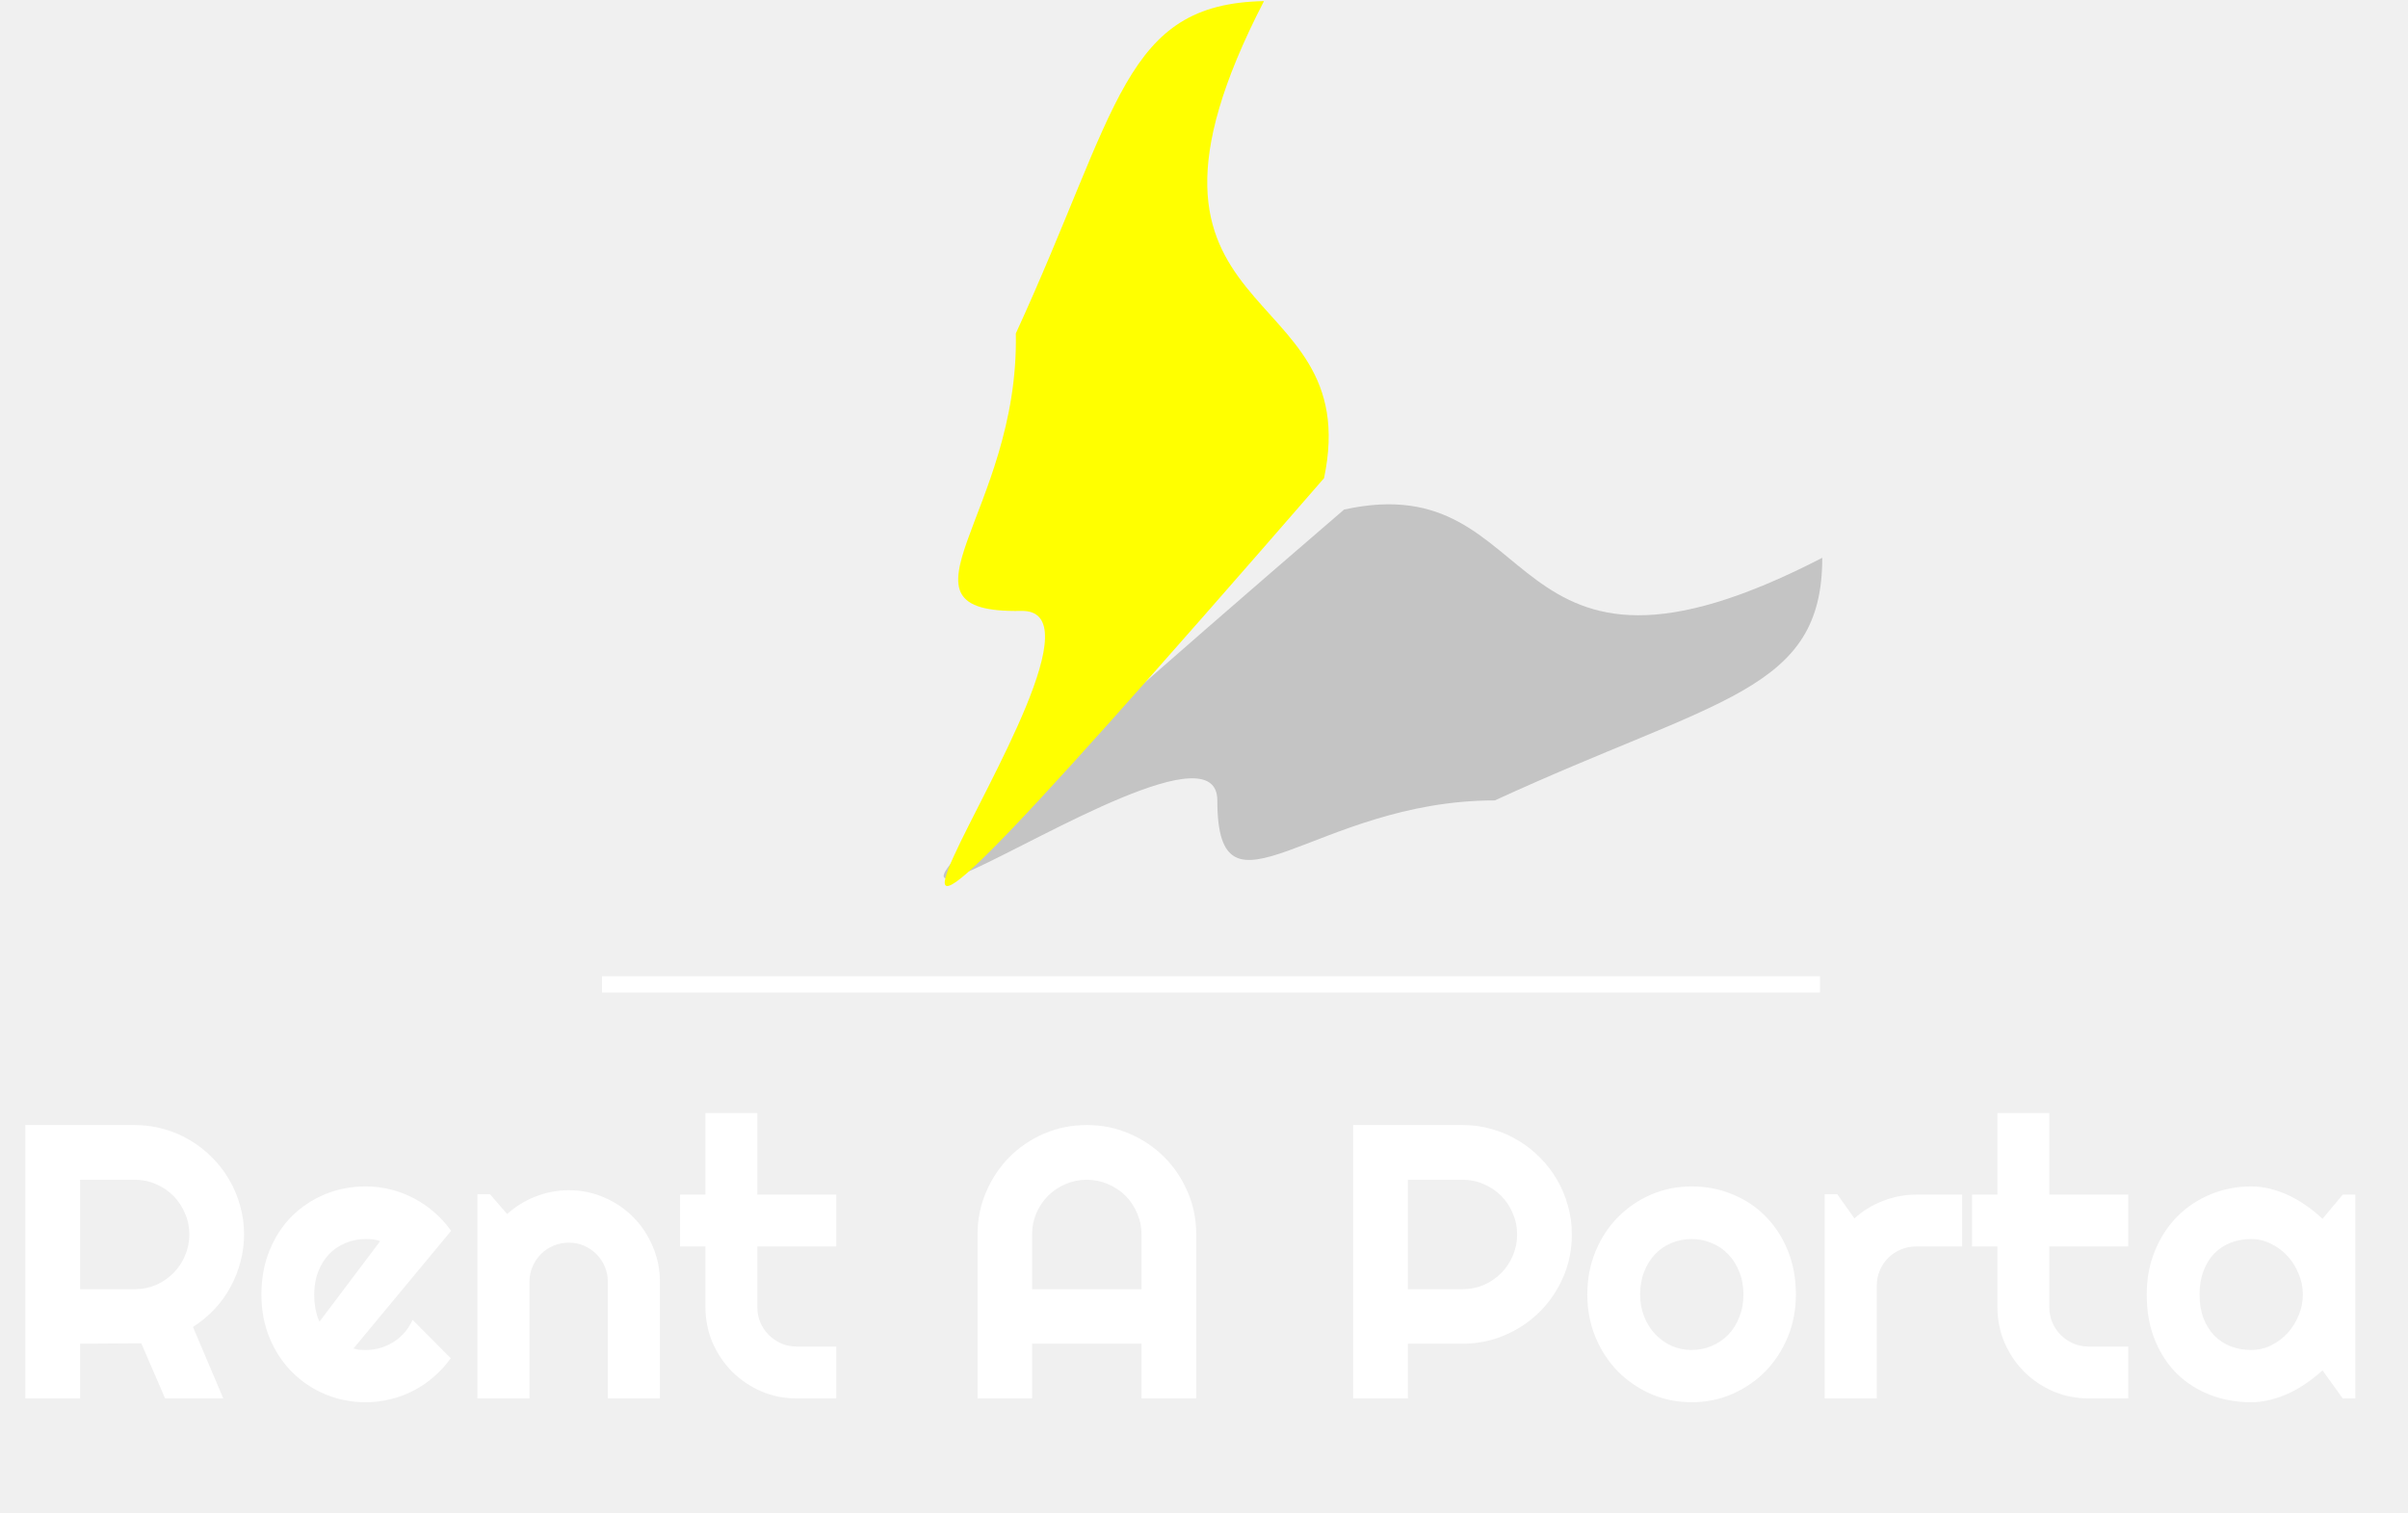
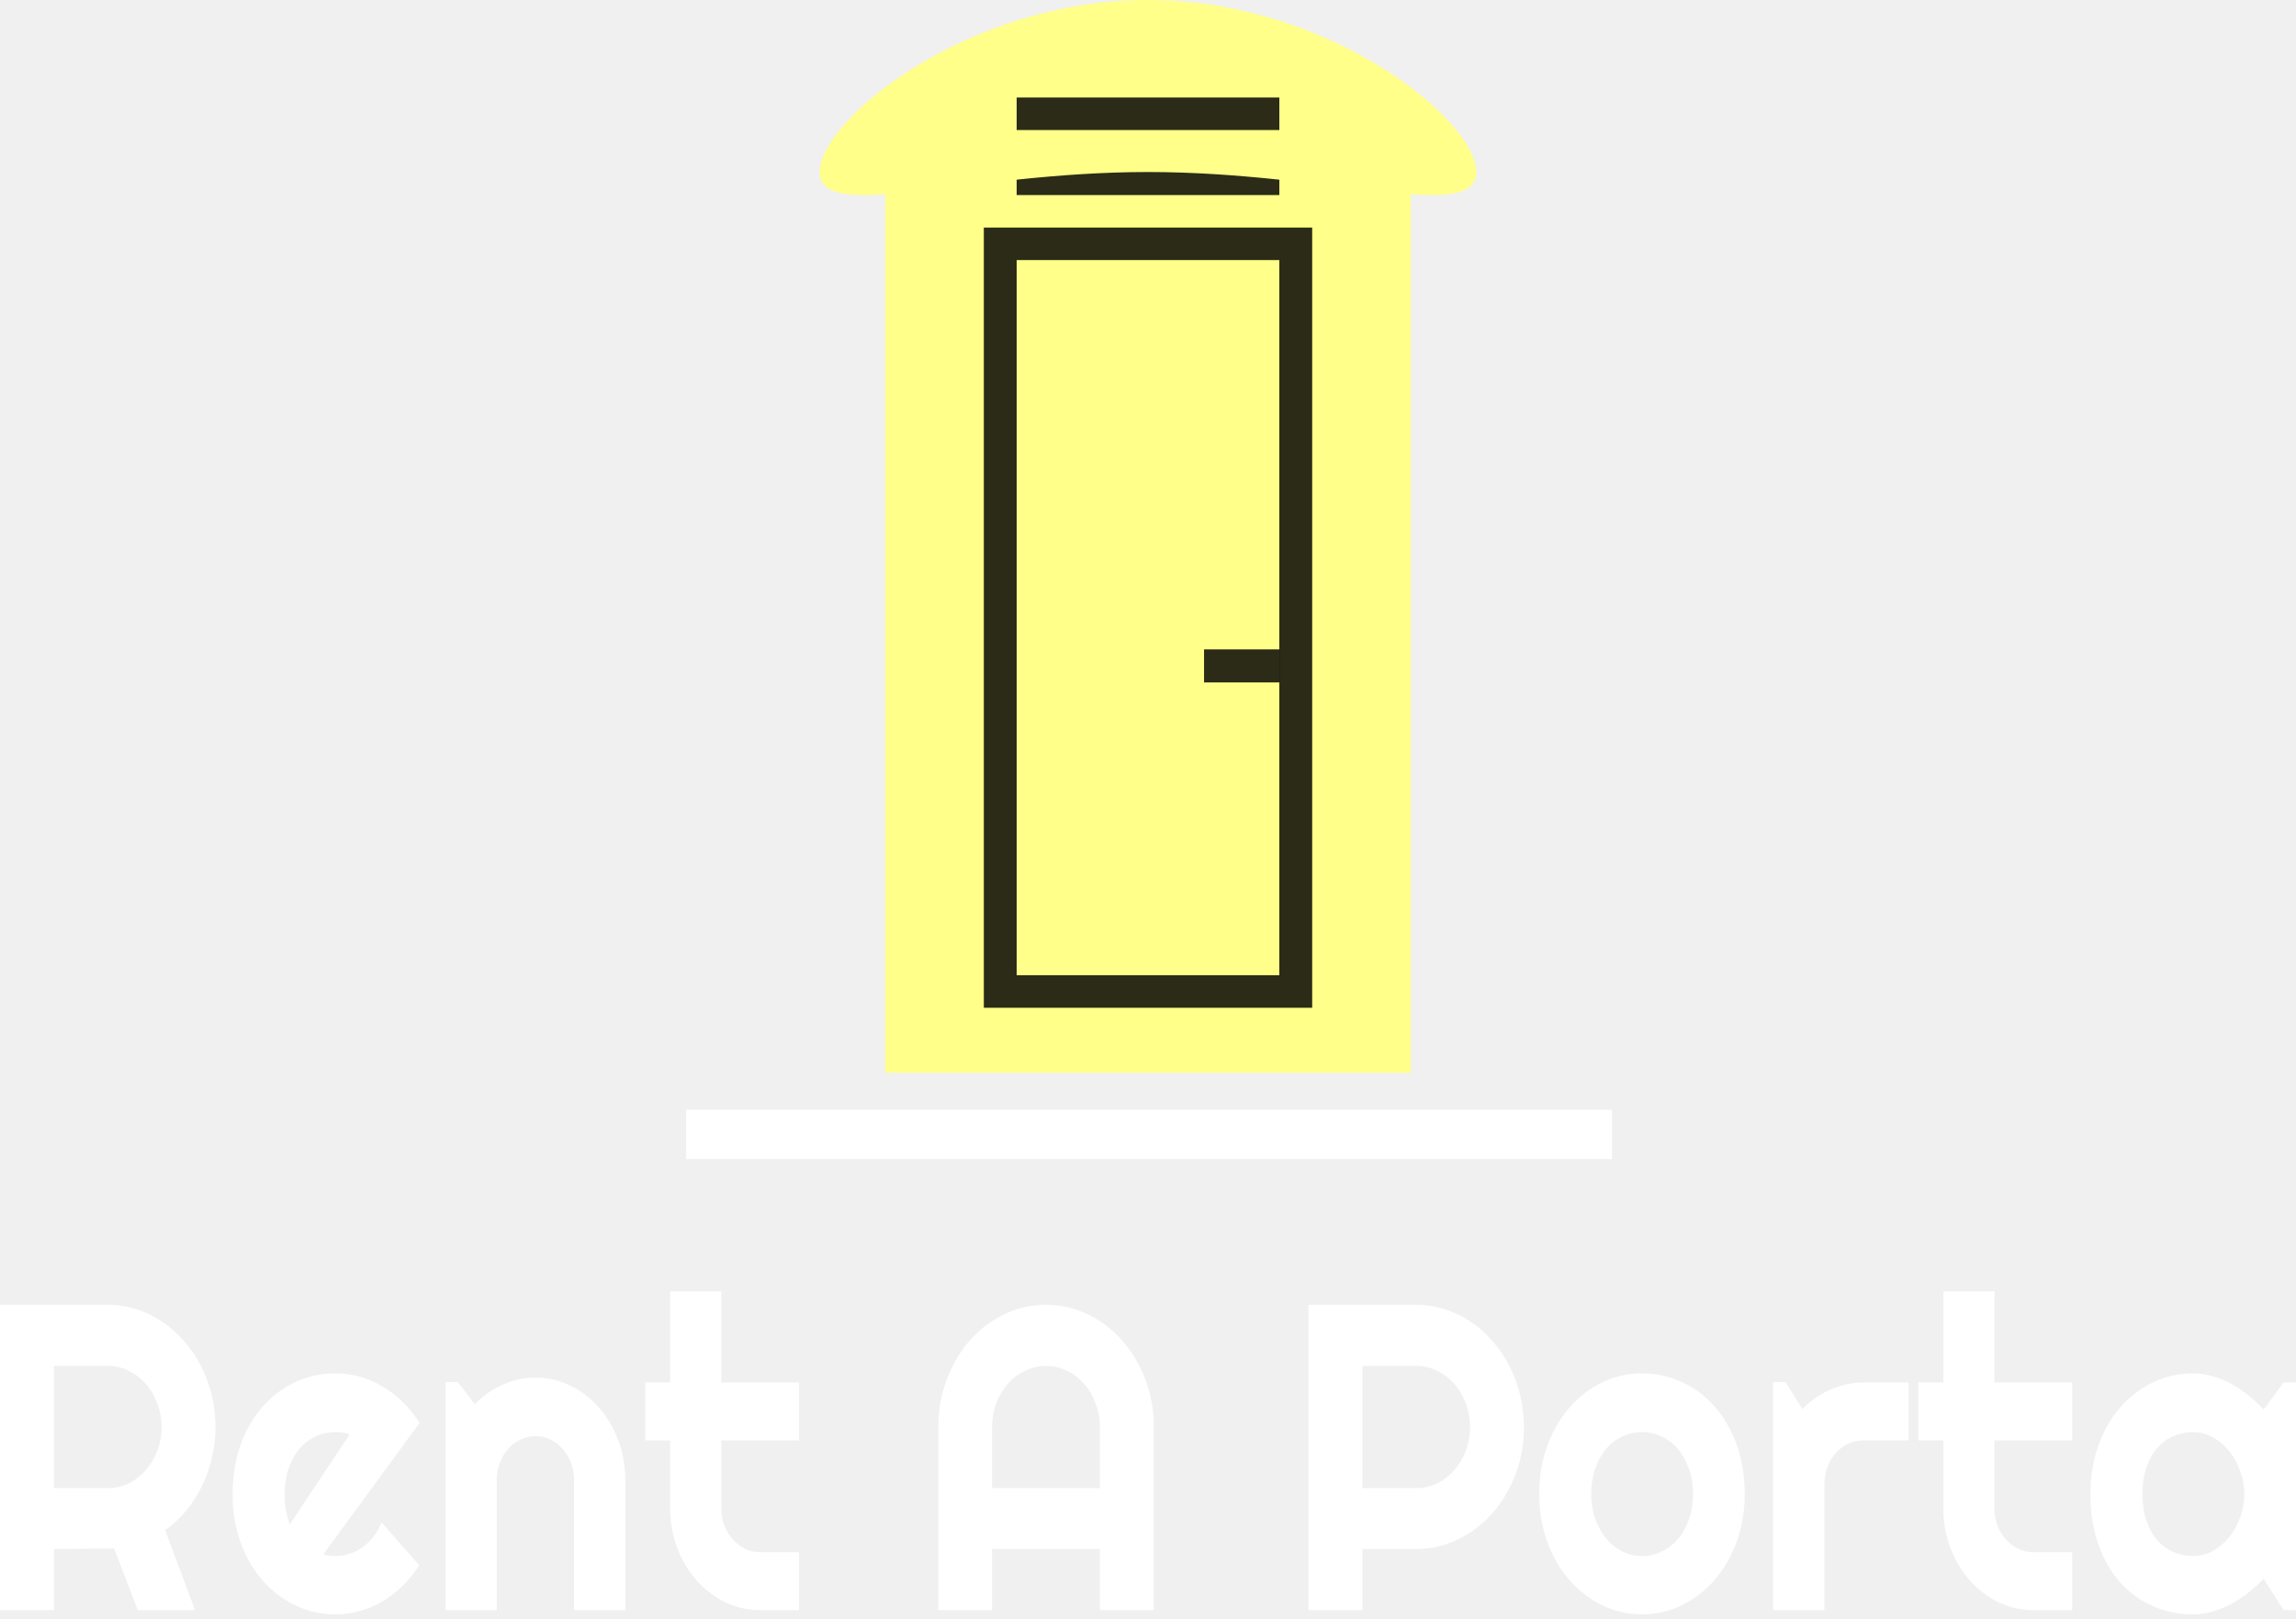
- <svg xmlns="http://www.w3.org/2000/svg" width="148" height="93" viewBox="0 0 148 93" fill="none">
-   <path d="M4.922 72.519V79.245H8.285C8.746 79.245 9.18 79.159 9.586 78.987C9.992 78.808 10.348 78.565 10.652 78.261C10.957 77.956 11.195 77.601 11.367 77.194C11.547 76.78 11.637 76.343 11.637 75.882C11.637 75.421 11.547 74.987 11.367 74.581C11.195 74.167 10.957 73.808 10.652 73.503C10.348 73.198 9.992 72.96 9.586 72.788C9.18 72.608 8.746 72.519 8.285 72.519H4.922ZM4.922 85.96H1.559V69.155H8.285C8.902 69.155 9.496 69.237 10.066 69.401C10.637 69.558 11.168 69.784 11.66 70.081C12.16 70.37 12.613 70.722 13.02 71.136C13.434 71.542 13.785 71.995 14.074 72.495C14.371 72.995 14.598 73.53 14.754 74.101C14.918 74.671 15 75.265 15 75.882C15 76.46 14.926 77.022 14.777 77.569C14.637 78.116 14.43 78.636 14.156 79.128C13.891 79.62 13.562 80.073 13.172 80.487C12.781 80.901 12.344 81.261 11.859 81.565L13.723 85.96H10.148L8.684 82.573L4.922 82.597V85.96ZM21.727 82.89C21.852 82.929 21.977 82.956 22.102 82.972C22.227 82.98 22.352 82.983 22.477 82.983C22.789 82.983 23.09 82.94 23.379 82.855C23.668 82.769 23.938 82.647 24.188 82.491C24.445 82.327 24.672 82.132 24.867 81.905C25.07 81.671 25.234 81.413 25.359 81.132L27.703 83.487C27.406 83.909 27.062 84.288 26.672 84.624C26.289 84.96 25.871 85.245 25.418 85.48C24.973 85.714 24.5 85.89 24 86.007C23.508 86.132 23 86.194 22.477 86.194C21.594 86.194 20.762 86.03 19.98 85.702C19.207 85.374 18.527 84.917 17.941 84.331C17.363 83.745 16.906 83.05 16.57 82.245C16.234 81.433 16.066 80.542 16.066 79.573C16.066 78.581 16.234 77.675 16.57 76.855C16.906 76.034 17.363 75.335 17.941 74.757C18.527 74.179 19.207 73.73 19.98 73.409C20.762 73.089 21.594 72.929 22.477 72.929C23 72.929 23.512 72.991 24.012 73.116C24.512 73.241 24.984 73.421 25.43 73.655C25.883 73.89 26.305 74.179 26.695 74.522C27.086 74.858 27.43 75.237 27.727 75.659L21.727 82.89ZM23.367 76.292C23.219 76.237 23.07 76.202 22.922 76.186C22.781 76.171 22.633 76.163 22.477 76.163C22.039 76.163 21.625 76.245 21.234 76.409C20.852 76.565 20.516 76.792 20.227 77.089C19.945 77.386 19.723 77.745 19.559 78.167C19.395 78.581 19.312 79.05 19.312 79.573C19.312 79.69 19.316 79.823 19.324 79.972C19.34 80.12 19.359 80.272 19.383 80.429C19.414 80.577 19.449 80.722 19.488 80.862C19.527 81.003 19.578 81.128 19.641 81.237L23.367 76.292ZM32.543 85.96H29.344V73.409H30.117L31.172 74.628C31.688 74.159 32.27 73.8 32.918 73.55C33.574 73.292 34.258 73.163 34.969 73.163C35.734 73.163 36.457 73.311 37.137 73.608C37.816 73.897 38.41 74.3 38.918 74.815C39.426 75.323 39.824 75.921 40.113 76.608C40.41 77.288 40.559 78.015 40.559 78.788V85.96H37.359V78.788C37.359 78.46 37.297 78.151 37.172 77.862C37.047 77.565 36.875 77.308 36.656 77.089C36.438 76.87 36.184 76.698 35.895 76.573C35.605 76.448 35.297 76.386 34.969 76.386C34.633 76.386 34.316 76.448 34.02 76.573C33.723 76.698 33.465 76.87 33.246 77.089C33.027 77.308 32.855 77.565 32.73 77.862C32.605 78.151 32.543 78.46 32.543 78.788V85.96ZM48.973 85.96C48.199 85.96 47.473 85.815 46.793 85.526C46.113 85.23 45.516 84.827 45 84.319C44.492 83.804 44.09 83.206 43.793 82.526C43.504 81.847 43.359 81.12 43.359 80.347V76.62H41.801V73.433H43.359V68.417H46.547V73.433H51.398V76.62H46.547V80.347C46.547 80.683 46.609 80.999 46.734 81.296C46.859 81.585 47.031 81.839 47.25 82.058C47.469 82.276 47.727 82.452 48.023 82.585C48.32 82.71 48.637 82.772 48.973 82.772H51.398V85.96H48.973ZM70.16 79.245V75.882C70.16 75.421 70.07 74.987 69.891 74.581C69.719 74.167 69.481 73.808 69.176 73.503C68.871 73.198 68.512 72.96 68.098 72.788C67.691 72.608 67.258 72.519 66.797 72.519C66.336 72.519 65.898 72.608 65.484 72.788C65.078 72.96 64.723 73.198 64.418 73.503C64.113 73.808 63.871 74.167 63.691 74.581C63.52 74.987 63.434 75.421 63.434 75.882V79.245H70.16ZM73.523 85.96H70.16V82.597H63.434V85.96H60.082V75.882C60.082 74.952 60.258 74.081 60.609 73.269C60.961 72.448 61.438 71.733 62.039 71.124C62.648 70.515 63.359 70.034 64.172 69.683C64.992 69.331 65.867 69.155 66.797 69.155C67.727 69.155 68.598 69.331 69.41 69.683C70.231 70.034 70.945 70.515 71.555 71.124C72.164 71.733 72.644 72.448 72.996 73.269C73.348 74.081 73.523 74.952 73.523 75.882V85.96ZM86.531 72.519V79.245H89.894C90.356 79.245 90.789 79.159 91.195 78.987C91.602 78.808 91.957 78.565 92.262 78.261C92.566 77.956 92.805 77.601 92.977 77.194C93.156 76.78 93.246 76.343 93.246 75.882C93.246 75.421 93.156 74.987 92.977 74.581C92.805 74.167 92.566 73.808 92.262 73.503C91.957 73.198 91.602 72.96 91.195 72.788C90.789 72.608 90.356 72.519 89.894 72.519H86.531ZM86.531 85.96H83.168V69.155H89.894C90.512 69.155 91.106 69.237 91.676 69.401C92.246 69.558 92.777 69.784 93.269 70.081C93.769 70.37 94.223 70.722 94.629 71.136C95.043 71.542 95.394 71.995 95.684 72.495C95.981 72.995 96.207 73.53 96.363 74.101C96.527 74.671 96.609 75.265 96.609 75.882C96.609 76.804 96.434 77.675 96.082 78.495C95.731 79.308 95.25 80.019 94.641 80.628C94.031 81.237 93.316 81.718 92.496 82.069C91.684 82.421 90.816 82.597 89.894 82.597H86.531V85.96ZM110.379 79.573C110.379 80.511 110.211 81.386 109.875 82.198C109.539 83.003 109.082 83.702 108.504 84.296C107.926 84.882 107.246 85.347 106.465 85.69C105.691 86.026 104.859 86.194 103.969 86.194C103.086 86.194 102.254 86.026 101.473 85.69C100.699 85.347 100.02 84.882 99.434 84.296C98.856 83.702 98.398 83.003 98.062 82.198C97.727 81.386 97.559 80.511 97.559 79.573C97.559 78.62 97.727 77.737 98.062 76.925C98.398 76.112 98.856 75.413 99.434 74.827C100.02 74.233 100.699 73.769 101.473 73.433C102.254 73.097 103.086 72.929 103.969 72.929C104.859 72.929 105.691 73.089 106.465 73.409C107.246 73.722 107.926 74.171 108.504 74.757C109.082 75.335 109.539 76.034 109.875 76.855C110.211 77.667 110.379 78.573 110.379 79.573ZM107.156 79.573C107.156 79.058 107.07 78.593 106.898 78.179C106.734 77.757 106.508 77.397 106.219 77.101C105.93 76.796 105.59 76.565 105.199 76.409C104.816 76.245 104.406 76.163 103.969 76.163C103.531 76.163 103.117 76.245 102.727 76.409C102.344 76.565 102.008 76.796 101.719 77.101C101.438 77.397 101.215 77.757 101.051 78.179C100.887 78.593 100.805 79.058 100.805 79.573C100.805 80.058 100.887 80.507 101.051 80.921C101.215 81.335 101.438 81.694 101.719 81.999C102.008 82.304 102.344 82.546 102.727 82.726C103.117 82.897 103.531 82.983 103.969 82.983C104.406 82.983 104.816 82.901 105.199 82.737C105.59 82.573 105.93 82.343 106.219 82.046C106.508 81.749 106.734 81.39 106.898 80.968C107.07 80.546 107.156 80.081 107.156 79.573ZM115.348 85.96H112.148V73.409H112.922L113.977 74.897C114.492 74.429 115.078 74.069 115.734 73.819C116.391 73.561 117.07 73.433 117.773 73.433H120.598V76.62H117.773C117.438 76.62 117.121 76.683 116.824 76.808C116.527 76.933 116.27 77.105 116.051 77.323C115.832 77.542 115.66 77.8 115.535 78.097C115.41 78.394 115.348 78.71 115.348 79.046V85.96ZM128.379 85.96C127.605 85.96 126.879 85.815 126.199 85.526C125.52 85.23 124.922 84.827 124.406 84.319C123.898 83.804 123.496 83.206 123.199 82.526C122.91 81.847 122.766 81.12 122.766 80.347V76.62H121.207V73.433H122.766V68.417H125.953V73.433H130.805V76.62H125.953V80.347C125.953 80.683 126.016 80.999 126.141 81.296C126.266 81.585 126.438 81.839 126.656 82.058C126.875 82.276 127.133 82.452 127.43 82.585C127.727 82.71 128.043 82.772 128.379 82.772H130.805V85.96H128.379ZM144.762 85.96H143.988L142.746 84.237C142.441 84.511 142.117 84.769 141.773 85.011C141.438 85.245 141.082 85.452 140.707 85.632C140.332 85.804 139.945 85.94 139.547 86.042C139.156 86.144 138.758 86.194 138.352 86.194C137.469 86.194 136.637 86.046 135.855 85.749C135.082 85.452 134.402 85.022 133.816 84.46C133.238 83.89 132.781 83.194 132.445 82.374C132.109 81.554 131.941 80.62 131.941 79.573C131.941 78.597 132.109 77.702 132.445 76.89C132.781 76.069 133.238 75.366 133.816 74.78C134.402 74.194 135.082 73.741 135.855 73.421C136.637 73.093 137.469 72.929 138.352 72.929C138.758 72.929 139.16 72.98 139.559 73.081C139.957 73.183 140.344 73.323 140.719 73.503C141.094 73.683 141.449 73.894 141.785 74.136C142.129 74.378 142.449 74.64 142.746 74.921L143.988 73.433H144.762V85.96ZM141.539 79.573C141.539 79.136 141.453 78.714 141.281 78.308C141.117 77.894 140.891 77.53 140.602 77.218C140.312 76.897 139.973 76.644 139.582 76.456C139.199 76.261 138.789 76.163 138.352 76.163C137.914 76.163 137.5 76.237 137.109 76.386C136.727 76.534 136.391 76.753 136.102 77.042C135.82 77.331 135.598 77.69 135.434 78.12C135.27 78.542 135.188 79.026 135.188 79.573C135.188 80.12 135.27 80.608 135.434 81.038C135.598 81.46 135.82 81.815 136.102 82.105C136.391 82.394 136.727 82.612 137.109 82.761C137.5 82.909 137.914 82.983 138.352 82.983C138.789 82.983 139.199 82.89 139.582 82.702C139.973 82.507 140.312 82.253 140.602 81.94C140.891 81.62 141.117 81.257 141.281 80.851C141.453 80.436 141.539 80.011 141.539 79.573Z" fill="white" />
-   <line x1="37" y1="60.508" x2="111.859" y2="60.508" stroke="white" />
-   <path d="M112 34.287C112 42.523 105.63 42.873 91.878 49.2C80.766 49.2 74.819 57.437 74.819 49.2C74.819 40.964 32.222 74.707 82.608 31.323C95.136 28.562 91.878 44.681 112 34.287Z" fill="#C4C4C4" />
-   <path d="M77.686 0.068C69.043 0.239 68.802 6.615 62.435 20.496C62.655 31.606 54.13 37.723 62.773 37.552C71.416 37.381 36.85 80.67 81.378 29.392C84.027 16.81 67.177 20.402 77.686 0.068Z" fill="#FFFF00" />
+ <svg xmlns="http://www.w3.org/2000/svg" width="512" height="361" viewBox="0 0 512 361" fill="none">
+   <path d="M12.025 304.618V331.871H24.05C25.698 331.871 27.248 331.523 28.7 330.827C30.153 330.099 31.424 329.118 32.513 327.883C33.602 326.648 34.454 325.209 35.069 323.562C35.712 321.885 36.033 320.112 36.033 318.245C36.033 316.377 35.712 314.62 35.069 312.974C34.454 311.297 33.602 309.841 32.513 308.606C31.424 307.372 30.153 306.406 28.7 305.71C27.248 304.982 25.698 304.618 24.05 304.618H12.025ZM12.025 359.077H0V290.991H24.05C26.256 290.991 28.379 291.324 30.418 291.988C32.457 292.621 34.357 293.539 36.117 294.742C37.904 295.913 39.524 297.338 40.977 299.015C42.457 300.661 43.714 302.497 44.748 304.523C45.809 306.549 46.619 308.717 47.178 311.028C47.764 313.338 48.057 315.744 48.057 318.245C48.057 320.587 47.792 322.866 47.261 325.082C46.759 327.298 46.019 329.402 45.041 331.397C44.091 333.391 42.918 335.227 41.521 336.904C40.125 338.582 38.561 340.038 36.829 341.272L43.491 359.077H30.711L25.474 345.356L12.025 345.451V359.077ZM72.107 346.638C72.554 346.796 73.001 346.907 73.448 346.97C73.895 347.002 74.342 347.018 74.789 347.018C75.906 347.018 76.981 346.843 78.015 346.495C79.049 346.147 80.012 345.656 80.906 345.023C81.828 344.359 82.638 343.567 83.336 342.65C84.062 341.7 84.649 340.655 85.096 339.516L93.475 349.059C92.414 350.769 91.185 352.304 89.788 353.665C88.42 355.026 86.925 356.181 85.305 357.131C83.713 358.08 82.023 358.792 80.236 359.267C78.476 359.774 76.66 360.027 74.789 360.027C71.632 360.027 68.657 359.363 65.864 358.033C63.099 356.703 60.669 354.852 58.574 352.478C56.507 350.104 54.873 347.287 53.672 344.026C52.471 340.734 51.87 337.126 51.87 333.201C51.87 329.181 52.471 325.509 53.672 322.186C54.873 318.862 56.507 316.029 58.574 313.687C60.669 311.344 63.099 309.524 65.864 308.227C68.657 306.928 71.632 306.28 74.789 306.28C76.66 306.28 78.49 306.533 80.277 307.039C82.065 307.546 83.755 308.274 85.347 309.224C86.967 310.173 88.476 311.344 89.872 312.737C91.269 314.098 92.498 315.633 93.559 317.343L72.107 346.638ZM77.973 319.907C77.442 319.685 76.912 319.542 76.381 319.479C75.878 319.416 75.347 319.384 74.789 319.384C73.225 319.384 71.744 319.717 70.348 320.381C68.979 321.014 67.778 321.932 66.744 323.135C65.739 324.338 64.943 325.794 64.356 327.503C63.769 329.181 63.476 331.08 63.476 333.201C63.476 333.676 63.49 334.214 63.518 334.815C63.574 335.417 63.644 336.034 63.727 336.667C63.839 337.268 63.965 337.854 64.105 338.424C64.244 338.993 64.426 339.5 64.649 339.943L77.973 319.907ZM110.78 359.077H99.341V308.227H102.107L105.877 313.164C107.721 311.265 109.802 309.809 112.12 308.796C114.466 307.752 116.911 307.229 119.453 307.229C122.19 307.229 124.773 307.831 127.204 309.034C129.634 310.205 131.757 311.835 133.572 313.924C135.388 315.981 136.812 318.403 137.846 321.189C138.907 323.942 139.438 326.886 139.438 330.02V359.077H128V330.02C128 328.69 127.776 327.44 127.329 326.269C126.883 325.066 126.268 324.021 125.486 323.135C124.704 322.249 123.796 321.552 122.762 321.046C121.729 320.539 120.626 320.286 119.453 320.286C118.251 320.286 117.12 320.539 116.059 321.046C114.997 321.552 114.075 322.249 113.293 323.135C112.511 324.021 111.897 325.066 111.45 326.269C111.003 327.44 110.78 328.69 110.78 330.02V359.077ZM169.521 359.077C166.756 359.077 164.158 358.492 161.728 357.32C159.298 356.118 157.161 354.488 155.318 352.43C153.502 350.341 152.063 347.92 151.002 345.166C149.968 342.412 149.452 339.468 149.452 336.335V321.236H143.879V308.321H149.452V288H160.848V308.321H178.194V321.236H160.848V336.335C160.848 337.696 161.072 338.978 161.519 340.181C161.965 341.351 162.58 342.38 163.362 343.267C164.144 344.153 165.066 344.865 166.127 345.403C167.189 345.909 168.32 346.163 169.521 346.163H178.194V359.077H169.521ZM245.274 331.871V318.245C245.274 316.377 244.952 314.62 244.31 312.974C243.695 311.297 242.843 309.841 241.754 308.606C240.665 307.372 239.38 306.406 237.9 305.71C236.447 304.982 234.897 304.618 233.249 304.618C231.6 304.618 230.036 304.982 228.556 305.71C227.103 306.406 225.833 307.372 224.743 308.606C223.654 309.841 222.788 311.297 222.146 312.974C221.531 314.62 221.224 316.377 221.224 318.245V331.871H245.274ZM257.298 359.077H245.274V345.451H221.224V359.077H209.241V318.245C209.241 314.478 209.869 310.948 211.126 307.656C212.383 304.333 214.087 301.437 216.238 298.968C218.416 296.499 220.958 294.552 223.863 293.128C226.796 291.703 229.925 290.991 233.249 290.991C236.573 290.991 239.687 291.703 242.592 293.128C245.525 294.552 248.081 296.499 250.259 298.968C252.438 301.437 254.156 304.333 255.413 307.656C256.67 310.948 257.298 314.478 257.298 318.245V359.077ZM303.805 304.618V331.871H315.832C317.477 331.871 319.028 331.523 320.48 330.827C321.935 330.099 323.204 329.118 324.295 327.883C325.382 326.648 326.236 325.209 326.851 323.562C327.491 321.885 327.813 320.112 327.813 318.245C327.813 316.377 327.491 314.62 326.851 312.974C326.236 311.297 325.382 309.841 324.295 308.606C323.204 307.372 321.935 306.406 320.48 305.71C319.028 304.982 317.477 304.618 315.832 304.618H303.805ZM303.805 359.077H291.781V290.991H315.832C318.038 290.991 320.158 291.324 322.2 291.988C324.238 292.621 326.136 293.539 327.899 294.742C329.687 295.913 331.306 297.338 332.758 299.015C334.238 300.661 335.496 302.497 336.53 304.523C337.588 306.549 338.4 308.717 338.957 311.028C339.544 313.338 339.837 315.744 339.837 318.245C339.837 321.98 339.211 325.509 337.953 328.833C336.694 332.125 334.978 335.005 332.801 337.474C330.62 339.943 328.063 341.89 325.132 343.314C322.228 344.739 319.125 345.451 315.832 345.451H303.805V359.077ZM389.069 333.201C389.069 336.999 388.469 340.544 387.267 343.836C386.066 347.097 384.432 349.93 382.366 352.335C380.299 354.709 377.868 356.593 375.075 357.985C372.308 359.346 369.333 360.027 366.151 360.027C362.994 360.027 360.02 359.346 357.227 357.985C354.46 356.593 352.032 354.709 349.937 352.335C347.867 349.93 346.233 347.097 345.032 343.836C343.834 340.544 343.233 336.999 343.233 333.201C343.233 329.339 343.834 325.762 345.032 322.47C346.233 319.178 347.867 316.346 349.937 313.971C352.032 311.566 354.46 309.682 357.227 308.321C360.02 306.96 362.994 306.28 366.151 306.28C369.333 306.28 372.308 306.928 375.075 308.227C377.868 309.493 380.299 311.313 382.366 313.687C384.432 316.029 386.066 318.862 387.267 322.186C388.469 325.478 389.069 329.149 389.069 333.201ZM377.546 333.201C377.546 331.112 377.239 329.229 376.624 327.551C376.037 325.841 375.229 324.385 374.196 323.183C373.163 321.948 371.947 321.014 370.549 320.381C369.18 319.717 367.714 319.384 366.151 319.384C364.585 319.384 363.105 319.717 361.711 320.381C360.341 321.014 359.14 321.948 358.107 323.183C357.102 324.385 356.305 325.841 355.719 327.551C355.132 329.229 354.839 331.112 354.839 333.201C354.839 335.163 355.132 336.983 355.719 338.661C356.305 340.339 357.102 341.795 358.107 343.029C359.14 344.264 360.341 345.245 361.711 345.973C363.105 346.669 364.585 347.018 366.151 347.018C367.714 347.018 369.18 346.685 370.549 346.021C371.947 345.356 373.163 344.422 374.196 343.219C375.229 342.016 376.037 340.56 376.624 338.851C377.239 337.142 377.546 335.258 377.546 333.201ZM406.835 359.077H395.394V308.227H398.161L401.933 314.256C403.775 312.357 405.87 310.901 408.215 309.888C410.564 308.844 412.992 308.321 415.505 308.321H425.606V321.236H415.505C414.308 321.236 413.174 321.489 412.112 321.996C411.05 322.502 410.132 323.199 409.349 324.085C408.566 324.971 407.951 326.016 407.504 327.219C407.057 328.421 406.835 329.703 406.835 331.064V359.077ZM453.425 359.077C450.658 359.077 448.062 358.492 445.631 357.32C443.203 356.118 441.065 354.488 439.221 352.43C437.404 350.341 435.967 347.92 434.905 345.166C433.872 342.412 433.357 339.468 433.357 336.335V321.236H427.783V308.321H433.357V288H444.752V308.321H462.099V321.236H444.752V336.335C444.752 337.696 444.977 338.978 445.424 340.181C445.871 341.351 446.486 342.38 447.265 343.267C448.048 344.153 448.97 344.865 450.032 345.403C451.094 345.909 452.224 346.163 453.425 346.163H462.099V359.077H453.425ZM512 359.077H509.233L504.792 352.098C503.702 353.206 502.543 354.25 501.313 355.231C500.116 356.181 498.843 357.02 497.502 357.748C496.161 358.444 494.778 358.998 493.355 359.41C491.957 359.821 490.534 360.027 489.082 360.027C485.925 360.027 482.95 359.426 480.155 358.223C477.391 357.02 474.96 355.279 472.864 353C470.798 350.689 469.164 347.872 467.963 344.549C466.761 341.225 466.161 337.442 466.161 333.201C466.161 329.244 466.761 325.62 467.963 322.328C469.164 319.004 470.798 316.156 472.864 313.782C474.96 311.407 477.391 309.572 480.155 308.274C482.95 306.945 485.925 306.28 489.082 306.28C490.534 306.28 491.971 306.486 493.398 306.897C494.821 307.308 496.204 307.878 497.545 308.606C498.886 309.334 500.155 310.189 501.356 311.17C502.586 312.151 503.73 313.212 504.792 314.351L509.233 308.321H512V359.077ZM500.477 333.201C500.477 331.428 500.169 329.719 499.554 328.073C498.968 326.395 498.16 324.924 497.127 323.658C496.09 322.359 494.878 321.331 493.48 320.571C492.11 319.78 490.645 319.384 489.082 319.384C487.516 319.384 486.036 319.685 484.638 320.286C483.272 320.888 482.071 321.774 481.038 322.945C480.029 324.116 479.236 325.572 478.649 327.313C478.063 329.023 477.77 330.985 477.77 333.201C477.77 335.417 478.063 337.395 478.649 339.136C479.236 340.845 480.029 342.285 481.038 343.457C482.071 344.628 483.272 345.514 484.638 346.115C486.036 346.717 487.516 347.018 489.082 347.018C490.645 347.018 492.11 346.638 493.48 345.878C494.878 345.087 496.09 344.058 497.127 342.792C498.16 341.494 498.968 340.022 499.554 338.376C500.169 336.699 500.477 334.973 500.477 333.201Z" fill="white" />
+   <rect x="197.423" y="36.25" width="117.154" height="202.999" fill="#FFFF8A" />
+   <rect x="219.39" y="50.75" width="73.222" height="173.999" fill="black" fill-opacity="0.83" />
+   <rect x="226.712" y="58" width="58.577" height="159.499" fill="#FFFF8A" />
+   <rect x="268.501" y="144.828" width="16.838" height="7.364" fill="black" fill-opacity="0.83" />
+   <rect x="226.712" y="36.25" width="58.577" height="7.25" fill="black" fill-opacity="0.83" />
+   <path d="M329.222 38.363C329.222 49.92 296.439 38.363 256 38.363C215.561 38.363 182.779 49.92 182.779 38.363C182.779 26.807 215.561 0 256 0C296.439 0 329.222 26.807 329.222 38.363Z" fill="#FFFF8A" />
+   <rect x="226.712" y="21.75" width="58.577" height="7.25" fill="black" fill-opacity="0.83" />
+   <path d="M153 253L359.452 253" stroke="white" stroke-width="11" />
</svg>
